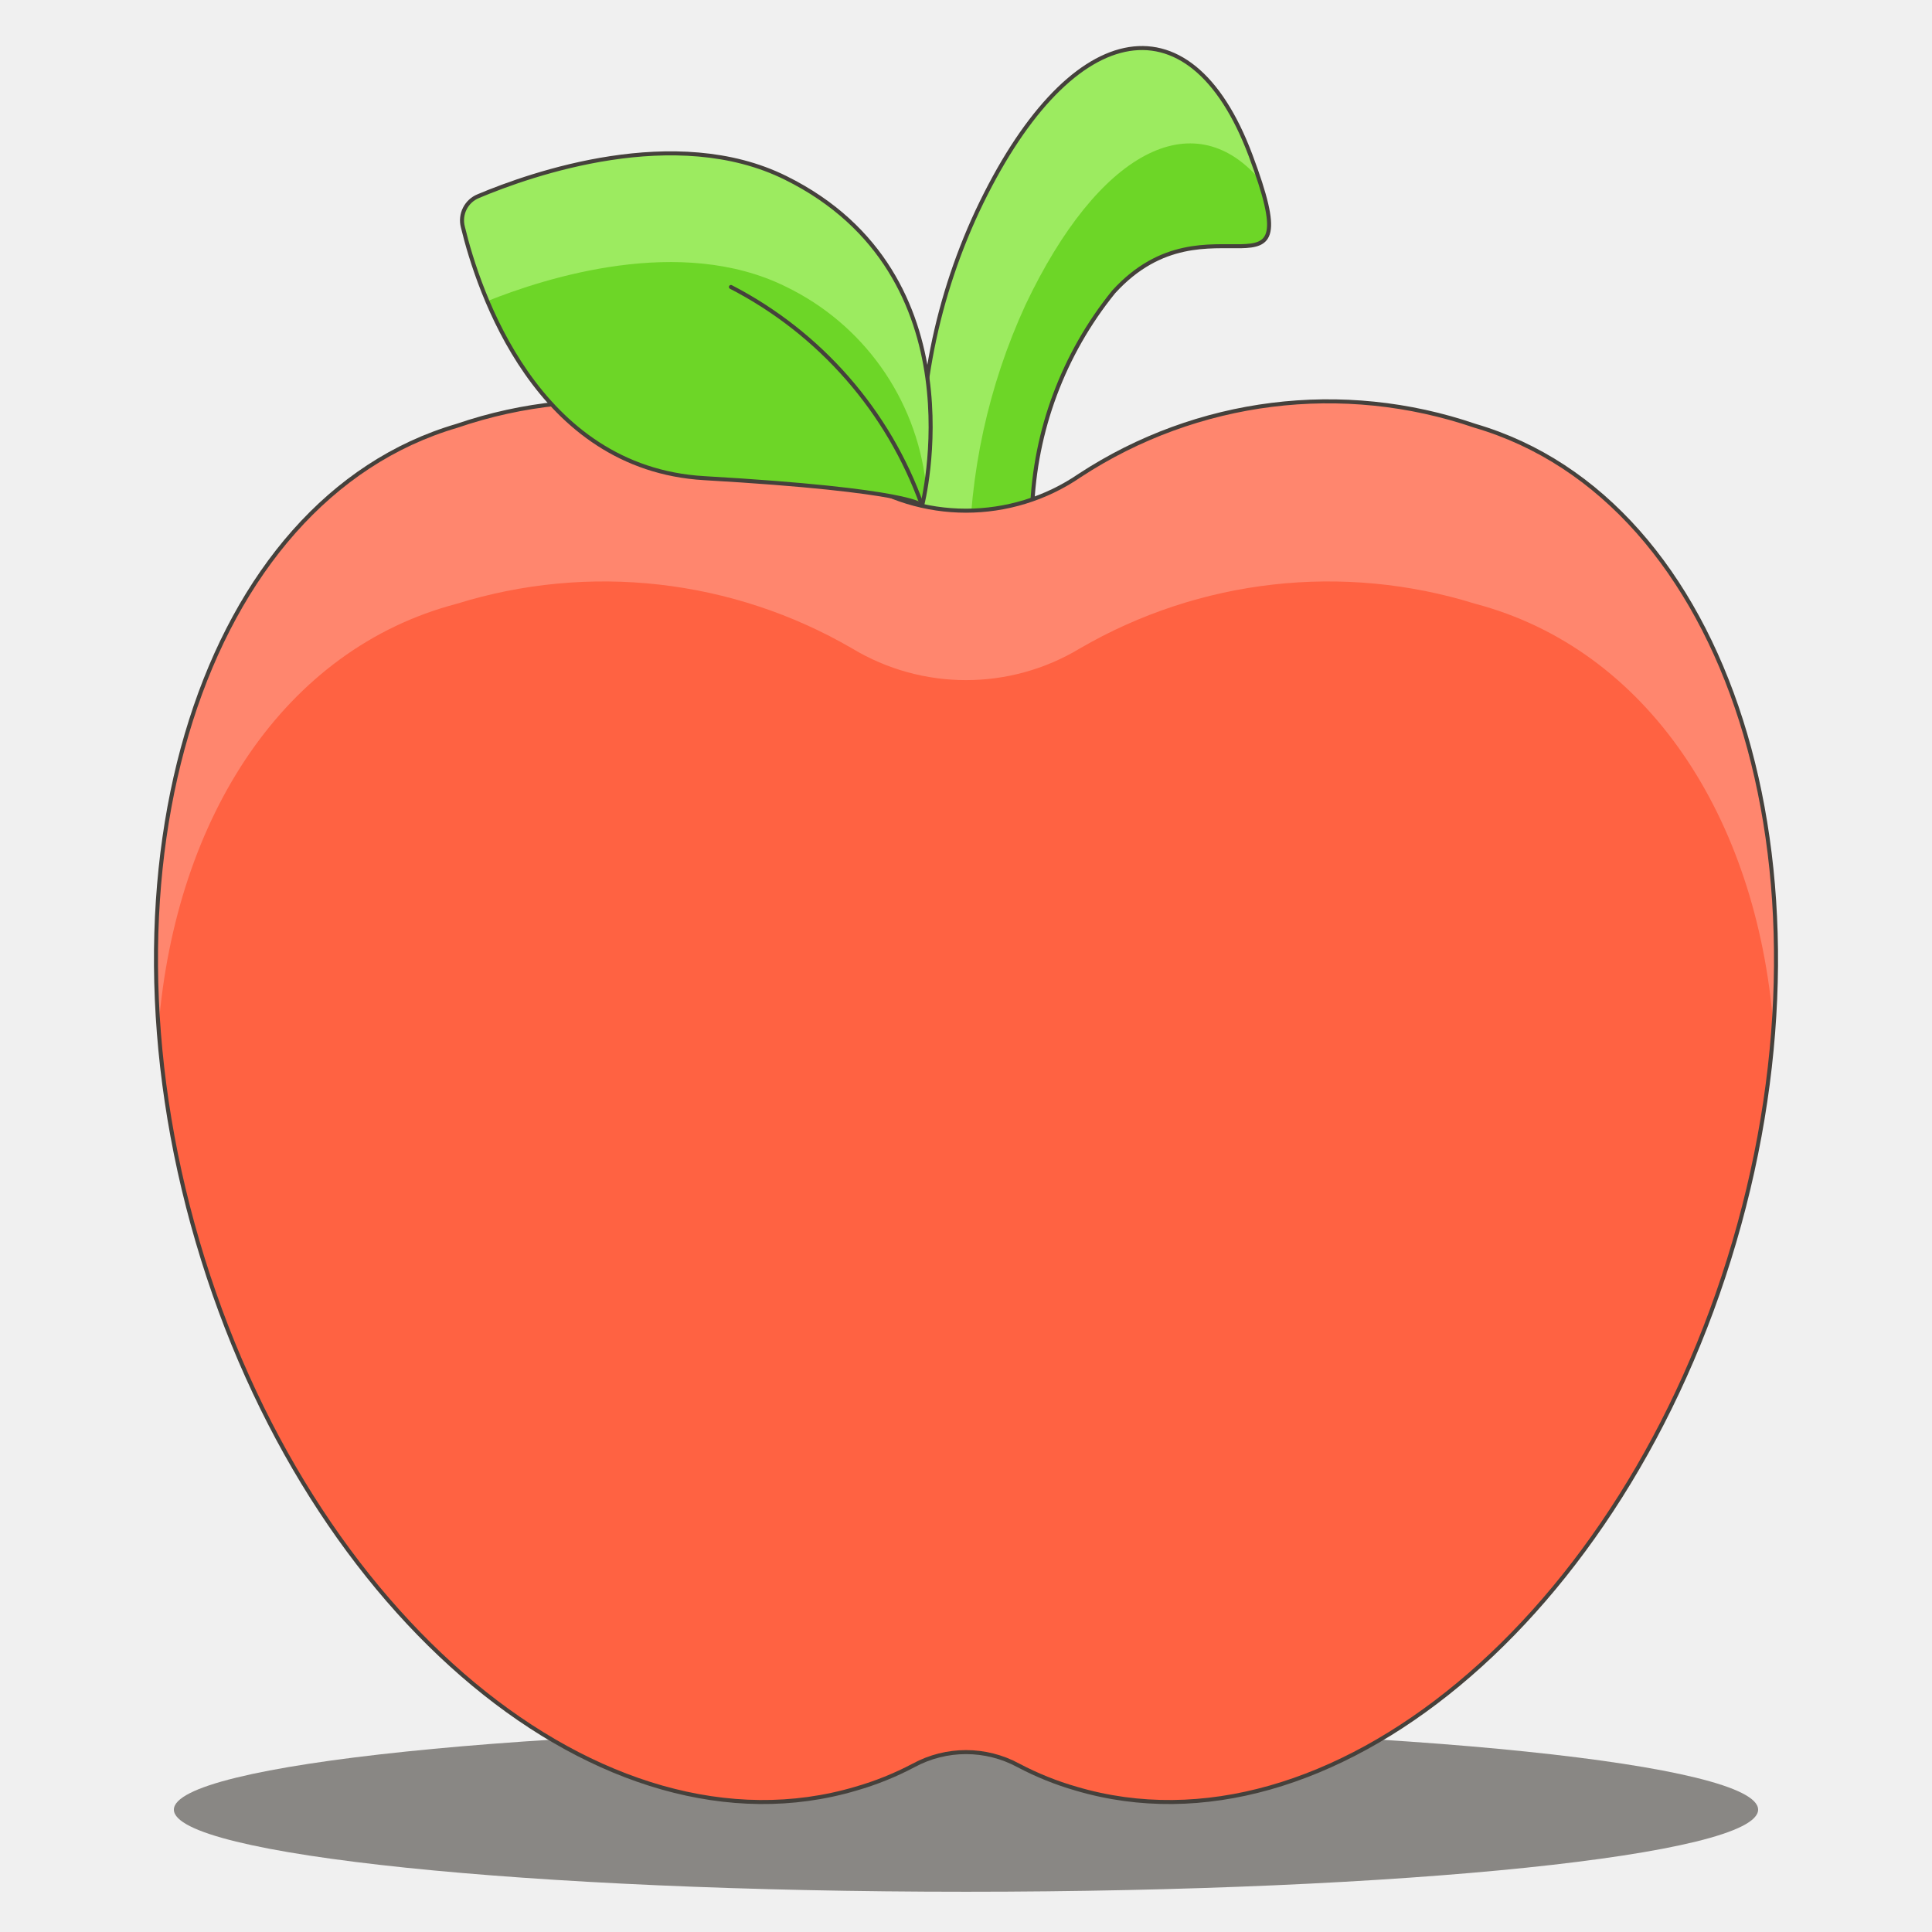
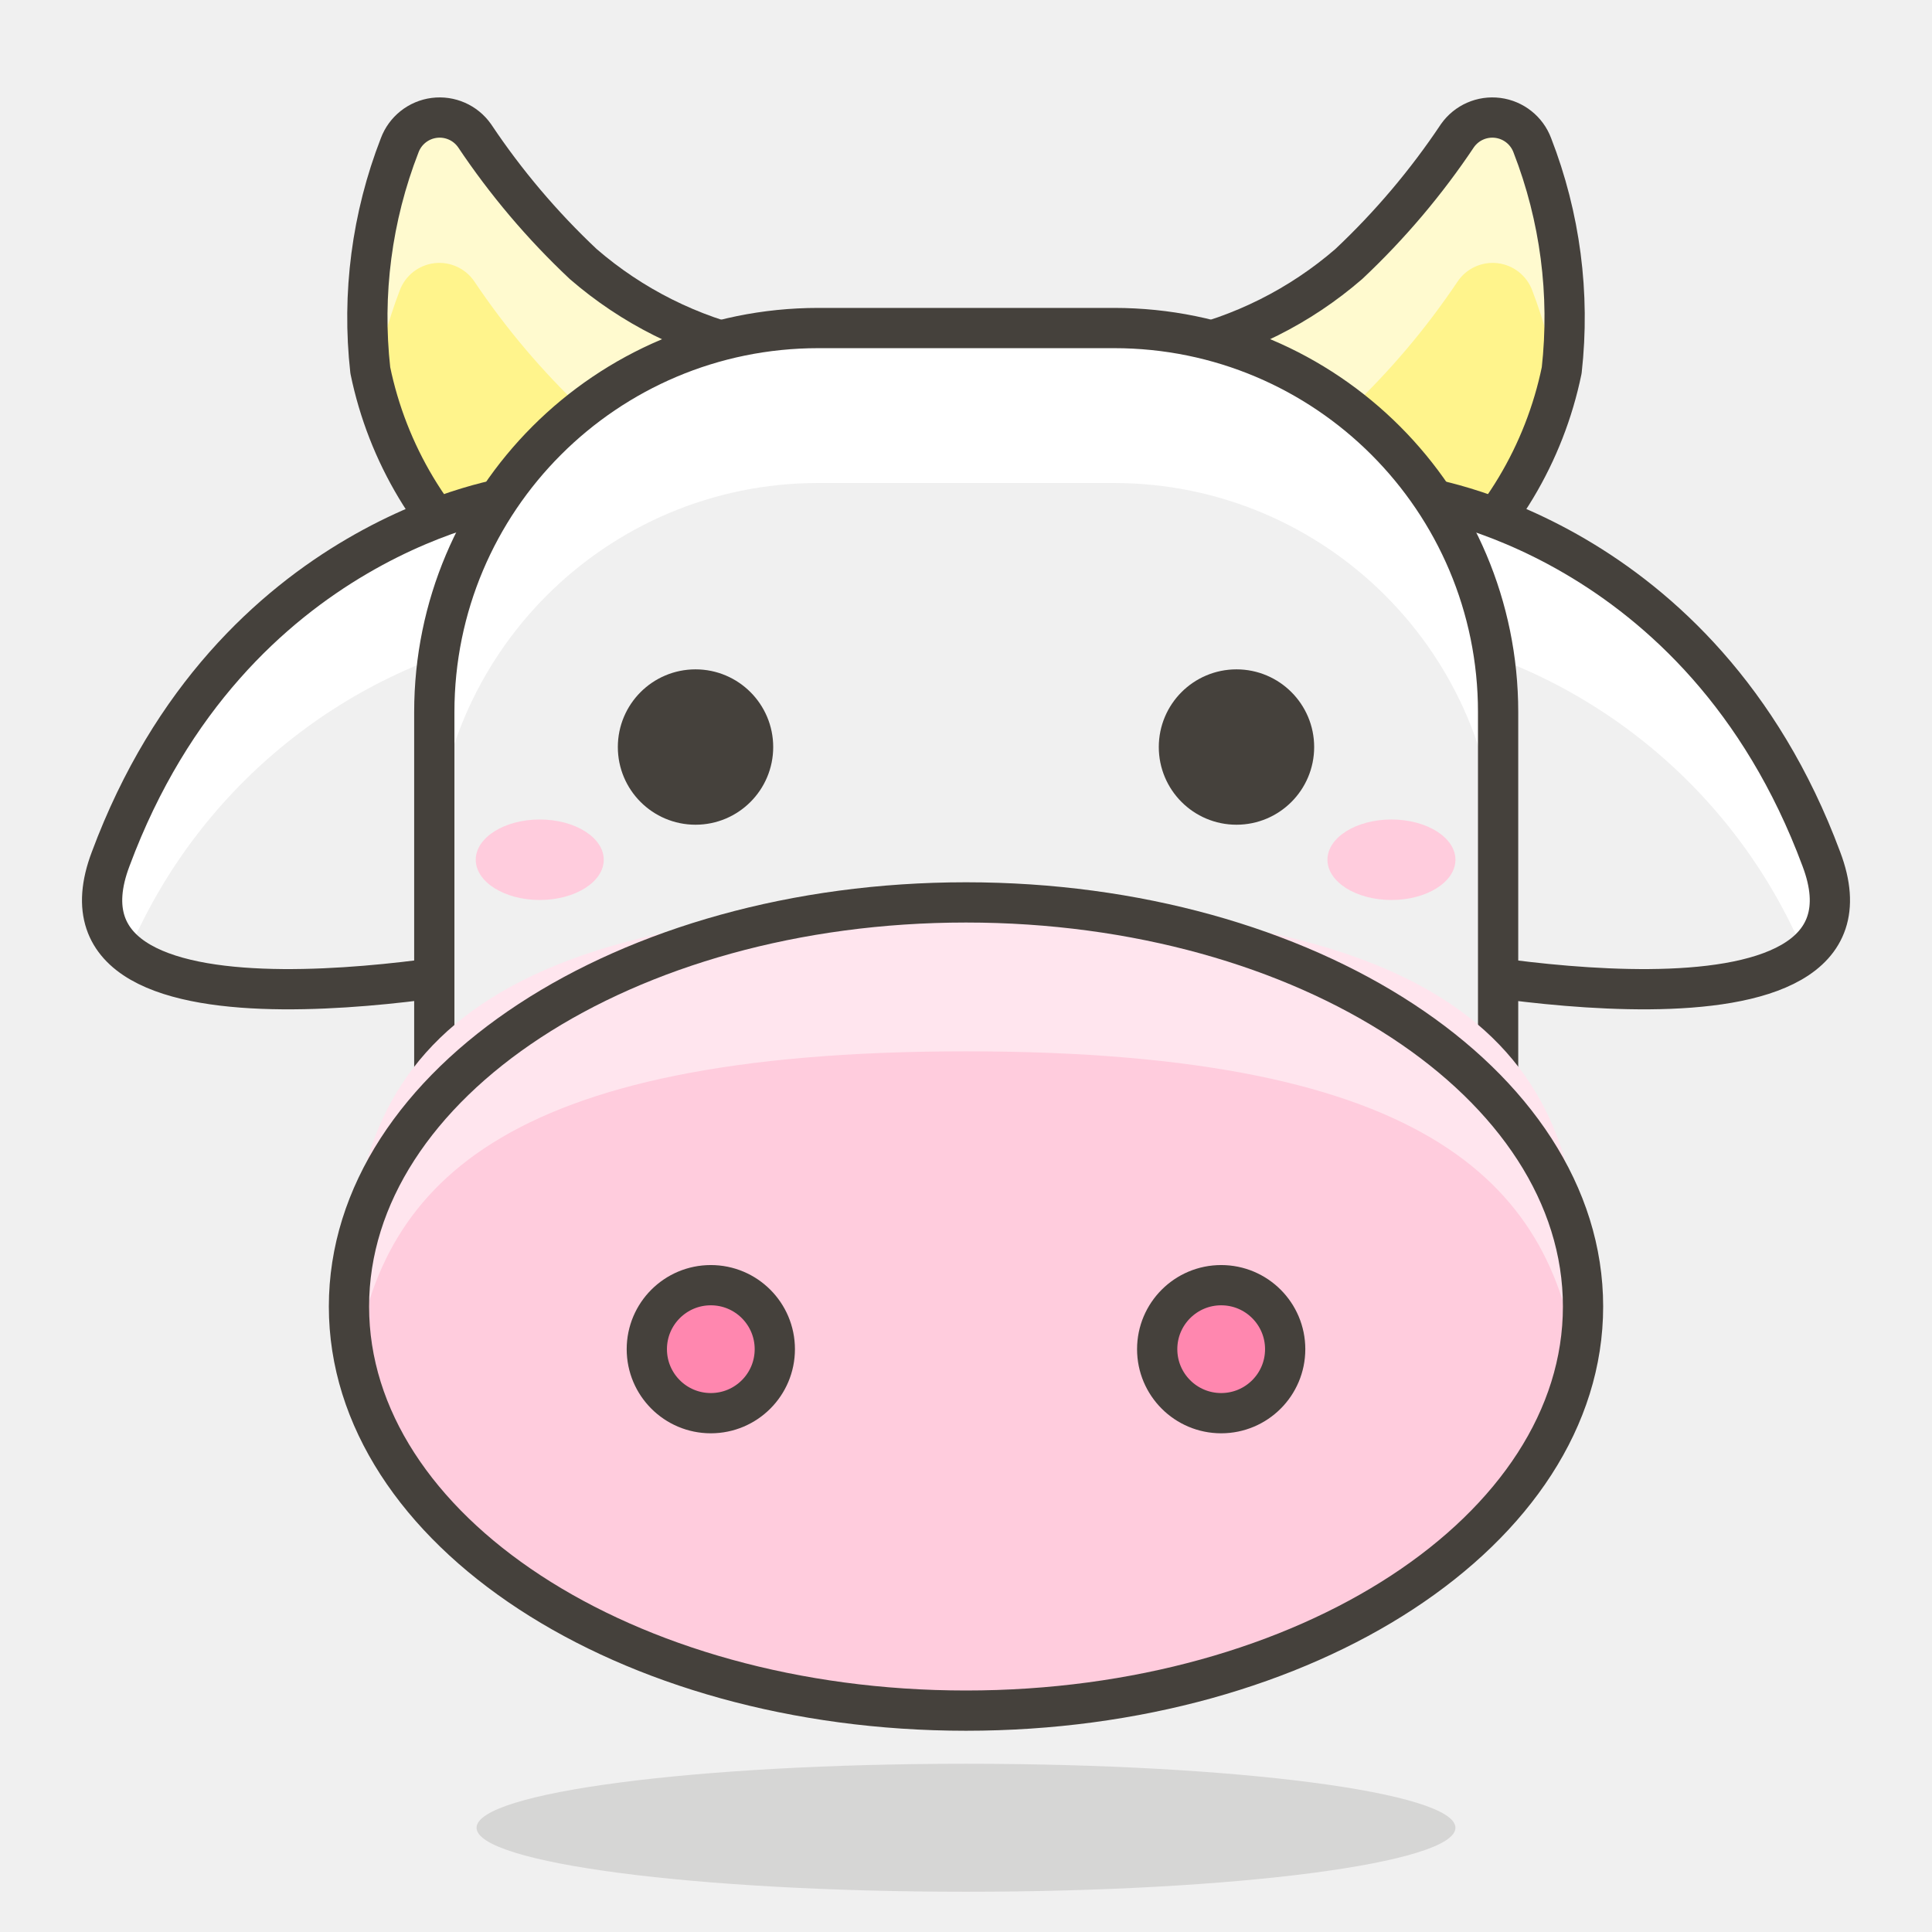
<svg xmlns="http://www.w3.org/2000/svg" width="48" height="48" viewBox="0 0 48 48">
-   <path fill="#6dd627" d="M25.64 12.68A1.32 1.32 0 0 1 24.22 14c-1.17 0-1.3-1.28-1.3-1.28a15 15 0 0 1 1.36-7.47c2.24-4.76 5.26-5.47 6.79-1.39s-1.05.81-3.4 3.39a9.13 9.13 0 0 0-2.03 5.43" />
-   <path fill="#9ceb60" d="M25.48 7.57c1.82-3.83 4.16-5 5.79-3.14l-.2-.57C29.54-.22 26.52.49 24.28 5.21a15 15 0 0 0-1.36 7.47S23 13.86 24.08 14a15.3 15.3 0 0 1 1.4-6.43" />
-   <path fill="#45413c" d="M4.32 44.96a19.68 2.04 0 1 0 39.36 0a19.68 2.04 0 1 0-39.36 0" opacity="0.6" />
-   <path fill="none" stroke="#45413c" stroke-linecap="round" stroke-linejoin="round" d="M25.64 12.68A1.32 1.32 0 0 1 24.22 14c-1.17 0-1.3-1.28-1.3-1.28a15 15 0 0 1 1.36-7.47c2.24-4.76 5.26-5.47 6.79-1.39s-1.05.81-3.4 3.39a9.13 9.13 0 0 0-2.03 5.43" stroke-width="0.1" />
-   <path fill="#ff6242" d="M36.65 10.58a11.26 11.26 0 0 0-9.82 1.23a5 5 0 0 1-5.66 0a11.26 11.26 0 0 0-9.82-1.23C5.06 12.42 2.17 21.5 4.91 30.85S15 46.29 21.26 44.44a7.5 7.5 0 0 0 1.44-.58a2.73 2.73 0 0 1 2.6 0a7.5 7.5 0 0 0 1.44.58C33 46.29 40.35 40.2 43.09 30.85s-.15-18.43-6.44-20.27" />
-   <path fill="#ff866e" d="M11.35 15a12.28 12.28 0 0 1 9.82 1.11a5.48 5.48 0 0 0 5.66 0A12.28 12.28 0 0 1 36.65 15c4.28 1.13 7 5.3 7.41 10.5c.52-7.24-2.34-13.43-7.41-14.91a11.26 11.26 0 0 0-9.82 1.23a5 5 0 0 1-5.66 0a11.26 11.26 0 0 0-9.82-1.23c-5.07 1.48-7.93 7.67-7.41 14.91c.43-5.21 3.13-9.38 7.41-10.5" />
-   <path fill="none" stroke="#45413c" stroke-linecap="round" stroke-linejoin="round" d="M36.65 10.58a11.26 11.26 0 0 0-9.82 1.23a5 5 0 0 1-5.66 0a11.26 11.26 0 0 0-9.82-1.23C5.06 12.42 2.17 21.5 4.91 30.85S15 46.29 21.26 44.44a7.5 7.5 0 0 0 1.44-.58a2.73 2.73 0 0 1 2.6 0a7.5 7.5 0 0 0 1.44.58C33 46.29 40.35 40.2 43.09 30.85s-.15-18.43-6.44-20.27" stroke-width="0.1" />
-   <path fill="#6dd627" d="M22.91 12.56s1.48-5.73-3.39-8.14c-2.74-1.36-6.32-.1-7.63.45a.65.65 0 0 0-.39.77c.38 1.58 1.83 6 6 6.24c5.2.3 5.41.68 5.41.68" />
-   <path fill="#9ceb60" d="M12.11 7.48c1.45-.58 4.8-1.65 7.41-.36A6.23 6.23 0 0 1 23 12c.23-1.51.43-5.61-3.5-7.56c-2.74-1.36-6.32-.1-7.63.45a.65.65 0 0 0-.39.77a11.4 11.4 0 0 0 .63 1.82" />
-   <path fill="none" stroke="#45413c" stroke-linecap="round" stroke-linejoin="round" d="M22.91 12.56s1.48-5.73-3.39-8.14c-2.74-1.36-6.32-.1-7.63.45a.65.65 0 0 0-.39.77c.38 1.58 1.83 6 6 6.24c5.2.3 5.41.68 5.41.68" stroke-width="0.1" />
-   <path fill="#6dd627" stroke="#45413c" stroke-linecap="round" stroke-linejoin="round" d="M22.91 12.56a9.84 9.84 0 0 0-4.75-5.43" stroke-width="0.1" />
+   <path fill="#fff48c" d="M18.72 8.68a9.6 9.6 0 0 1-4.23-2.12a18.4 18.4 0 0 1-2.7-3.19a1.06 1.06 0 0 0-1.86.24A11.8 11.8 0 0 0 9.2 9.2a9.33 9.33 0 0 0 3.17 5.29Z" />
+   <path fill="#fffacf" d="M9.28 9.63a12.4 12.4 0 0 1 .65-2.41A1.05 1.05 0 0 1 11.79 7a18.8 18.8 0 0 0 2.7 3.19a9 9 0 0 0 1.46 1l2.77-2.53a9.6 9.6 0 0 1-4.23-2.12a18.8 18.8 0 0 1-2.7-3.19a1.06 1.06 0 0 0-1.86.24A11.8 11.8 0 0 0 9.2 9.2c.02.15.05.29.08.43" />
+   <path fill="none" stroke="#45413c" stroke-linecap="round" stroke-linejoin="round" d="M18.72 8.68a9.6 9.6 0 0 1-4.23-2.12a18.4 18.4 0 0 1-2.7-3.19a1.06 1.06 0 0 0-1.86.24A11.8 11.8 0 0 0 9.2 9.2a9.33 9.33 0 0 0 3.17 5.29Z" stroke-width="1" />
+   <path fill="#fff48c" d="M29.28 8.68a9.6 9.6 0 0 0 4.23-2.12a18.4 18.4 0 0 0 2.7-3.19a1.06 1.06 0 0 1 1.86.24a11.8 11.8 0 0 1 .73 5.59a9.33 9.33 0 0 1-3.17 5.29Z" />
+   <path fill="#fffacf" d="M38.72 9.63a12.4 12.4 0 0 0-.65-2.41A1.05 1.05 0 0 0 36.21 7a18.8 18.8 0 0 1-2.7 3.19a9 9 0 0 1-1.46 1l-2.77-2.51a9.6 9.6 0 0 0 4.23-2.12a18.8 18.8 0 0 0 2.7-3.19a1.06 1.06 0 0 1 1.86.24a11.8 11.8 0 0 1 .73 5.59c-.02.15-.05.29-.08.43" />
+   <path fill="none" stroke="#45413c" stroke-linecap="round" stroke-linejoin="round" d="M29.28 8.68a9.6 9.6 0 0 0 4.23-2.12a18.4 18.4 0 0 0 2.7-3.19a1.06 1.06 0 0 1 1.86.24a11.8 11.8 0 0 1 .73 5.59a9.33 9.33 0 0 1-3.17 5.29Z" stroke-width="1" />
+   <path fill="#f0f0f0" d="M12.75 12.34s-7 .94-10 9c-1.94 5.11 10 2.64 10 2.64Z" />
+   <path fill="#fff" d="M2.71 21.33a1.87 1.87 0 0 0 .46 2.37a13.43 13.43 0 0 1 9.58-7.92v-3.44s-6.99.94-10.04 8.99" />
+   <path fill="none" stroke="#45413c" stroke-linecap="round" stroke-linejoin="round" d="M12.75 12.34s-7 .94-10 9c-1.94 5.11 10 2.64 10 2.64Z" stroke-width="1" />
+   <path fill="#f0f0f0" d="M35.25 12.34s7 .94 10 9c1.94 5.11-10 2.64-10 2.64Z" />
+   <path fill="#fff" d="M45.29 21.33a1.87 1.87 0 0 1-.46 2.37a13.43 13.43 0 0 0-9.58-7.92v-3.44s6.99.94 10.04 8.99" />
+   <path fill="none" stroke="#45413c" stroke-linecap="round" stroke-linejoin="round" d="M35.25 12.34s7 .94 10 9c1.94 5.11-10 2.64-10 2.64Z" stroke-width="1" />
+   <path fill="#45413c" d="M11.84 45.41a12.16 1.59 0 1 0 24.32 0a12.16 1.59 0 1 0-24.32 0" opacity="0.15" />
+   <path fill="#f0f0f0" d="M20.33 8.15h7.35a9.54 9.54 0 0 1 9.54 9.54v14.77H10.79V17.69a9.54 9.54 0 0 1 9.54-9.54" />
+   <path fill="#fff" d="M27.67 8.15h-7.34a9.54 9.54 0 0 0-9.54 9.54v3.83A9.54 9.54 0 0 1 20.33 12h7.34a9.54 9.54 0 0 1 9.54 9.54v-3.85a9.54 9.54 0 0 0-9.54-9.54" />
+   <path fill="none" stroke="#45413c" stroke-linecap="round" stroke-linejoin="round" d="M20.33 8.15h7.35a9.54 9.54 0 0 1 9.54 9.54v14.77h0h-26.43h0V17.69a9.54 9.54 0 0 1 9.54-9.54" stroke-width="1" />
+   <path fill="#fcd" d="M8.67 32.46a15.33 10.04 0 1 0 30.66 0a15.33 10.04 0 1 0-30.66 0" />
+   <path fill="#ffe5ee" d="M24 26.12c11.66 0 14.63 3.4 15.21 8a12 12 0 0 0 .12-1.61c0-5.55-1.94-10-15.33-10S8.67 27 8.67 32.51a12 12 0 0 0 .12 1.61c.58-4.6 3.55-8 15.21-8" />
+   <path fill="none" stroke="#45413c" stroke-linecap="round" stroke-linejoin="round" d="M8.67 32.46a15.33 10.04 0 1 0 30.66 0a15.33 10.04 0 1 0-30.66 0" stroke-width="1" />
+   <path fill="#ff87af" stroke="#45413c" stroke-linecap="round" stroke-linejoin="round" d="M16.07 33.52a1.59 1.59 0 1 0 3.18 0a1.59 1.59 0 1 0-3.18 0m12.68 0a1.59 1.59 0 1 0 3.18 0a1.59 1.59 0 1 0-3.18 0" stroke-width="1" />
+   <path fill="#45413c" stroke="#45413c" stroke-linecap="round" stroke-linejoin="round" d="M29.29 18.56a1.43 1.43 0 1 0 2.86 0a1.43 1.43 0 1 0-2.86 0m-13.44 0a1.43 1.43 0 1 0 2.86 0a1.43 1.43 0 1 0-2.86 0" stroke-width="1" />
+   <path fill="#fcd" d="M36.16 21.36c0 .55-.71 1-1.59 1s-1.59-.45-1.59-1s.71-1 1.59-1s1.59.45 1.59 1m-21.16 0c0 .55-.71 1-1.59 1s-1.59-.45-1.59-1s.71-1 1.59-1s1.59.45 1.59 1" />
</svg>
